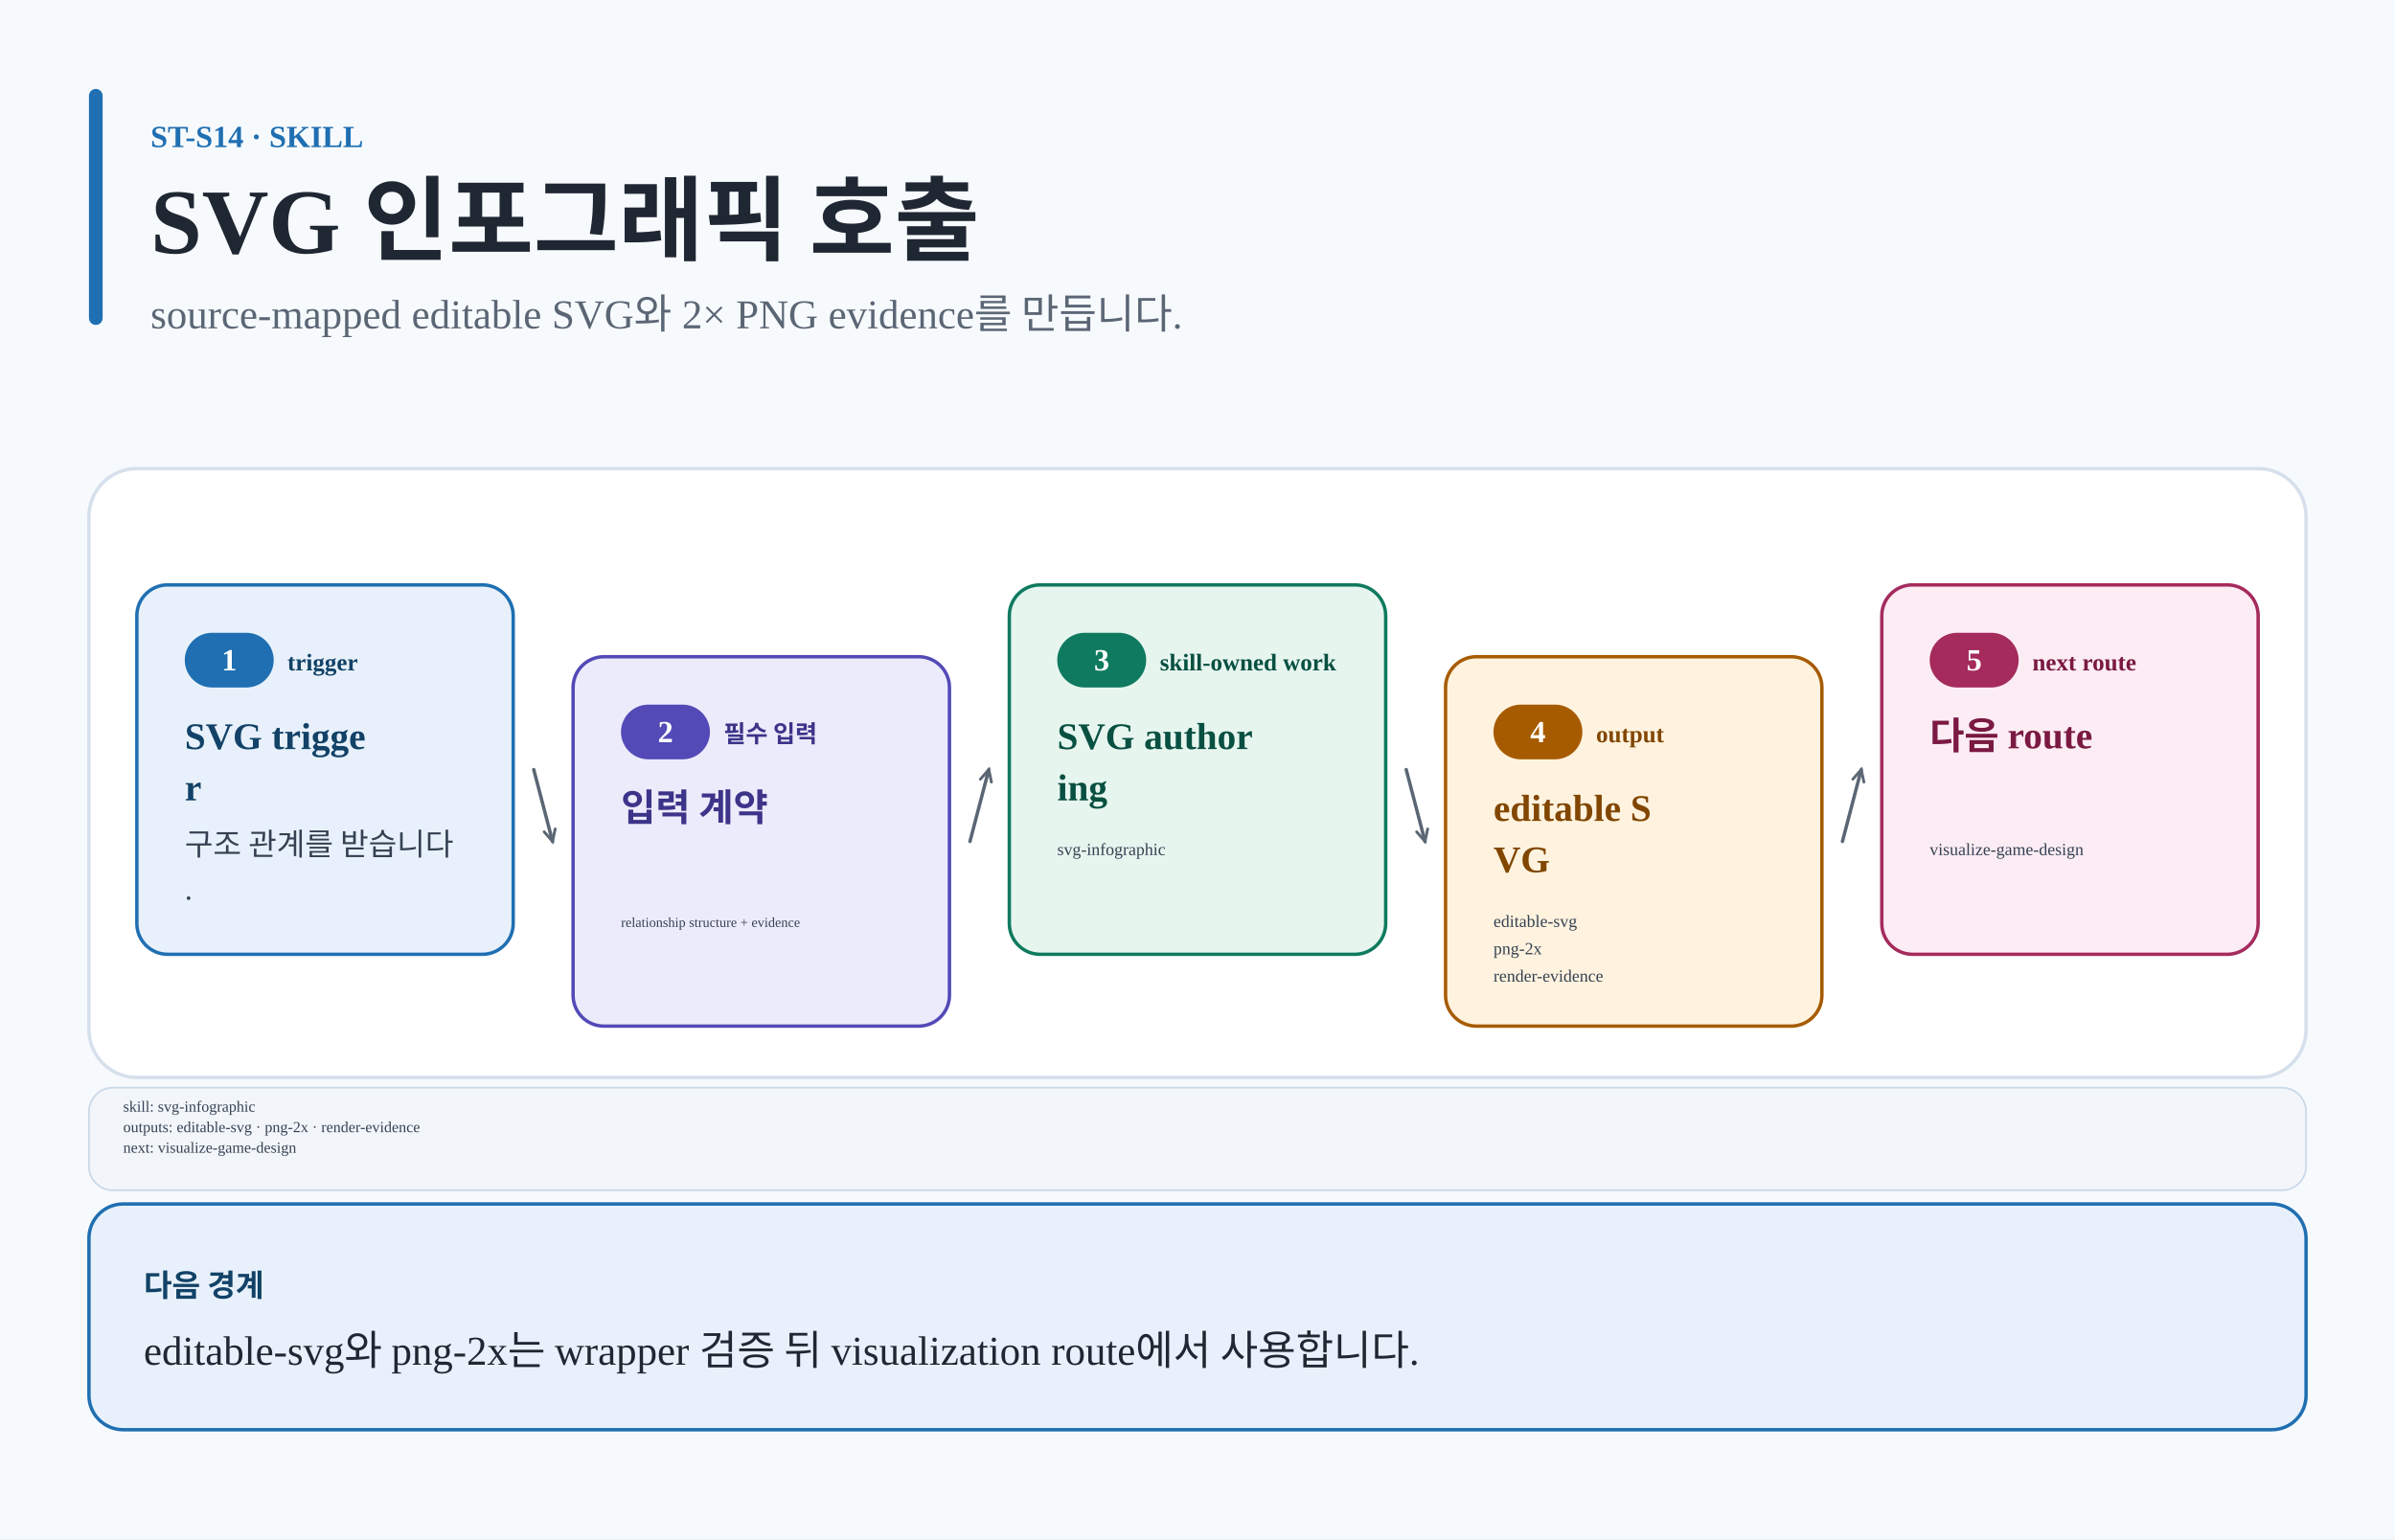
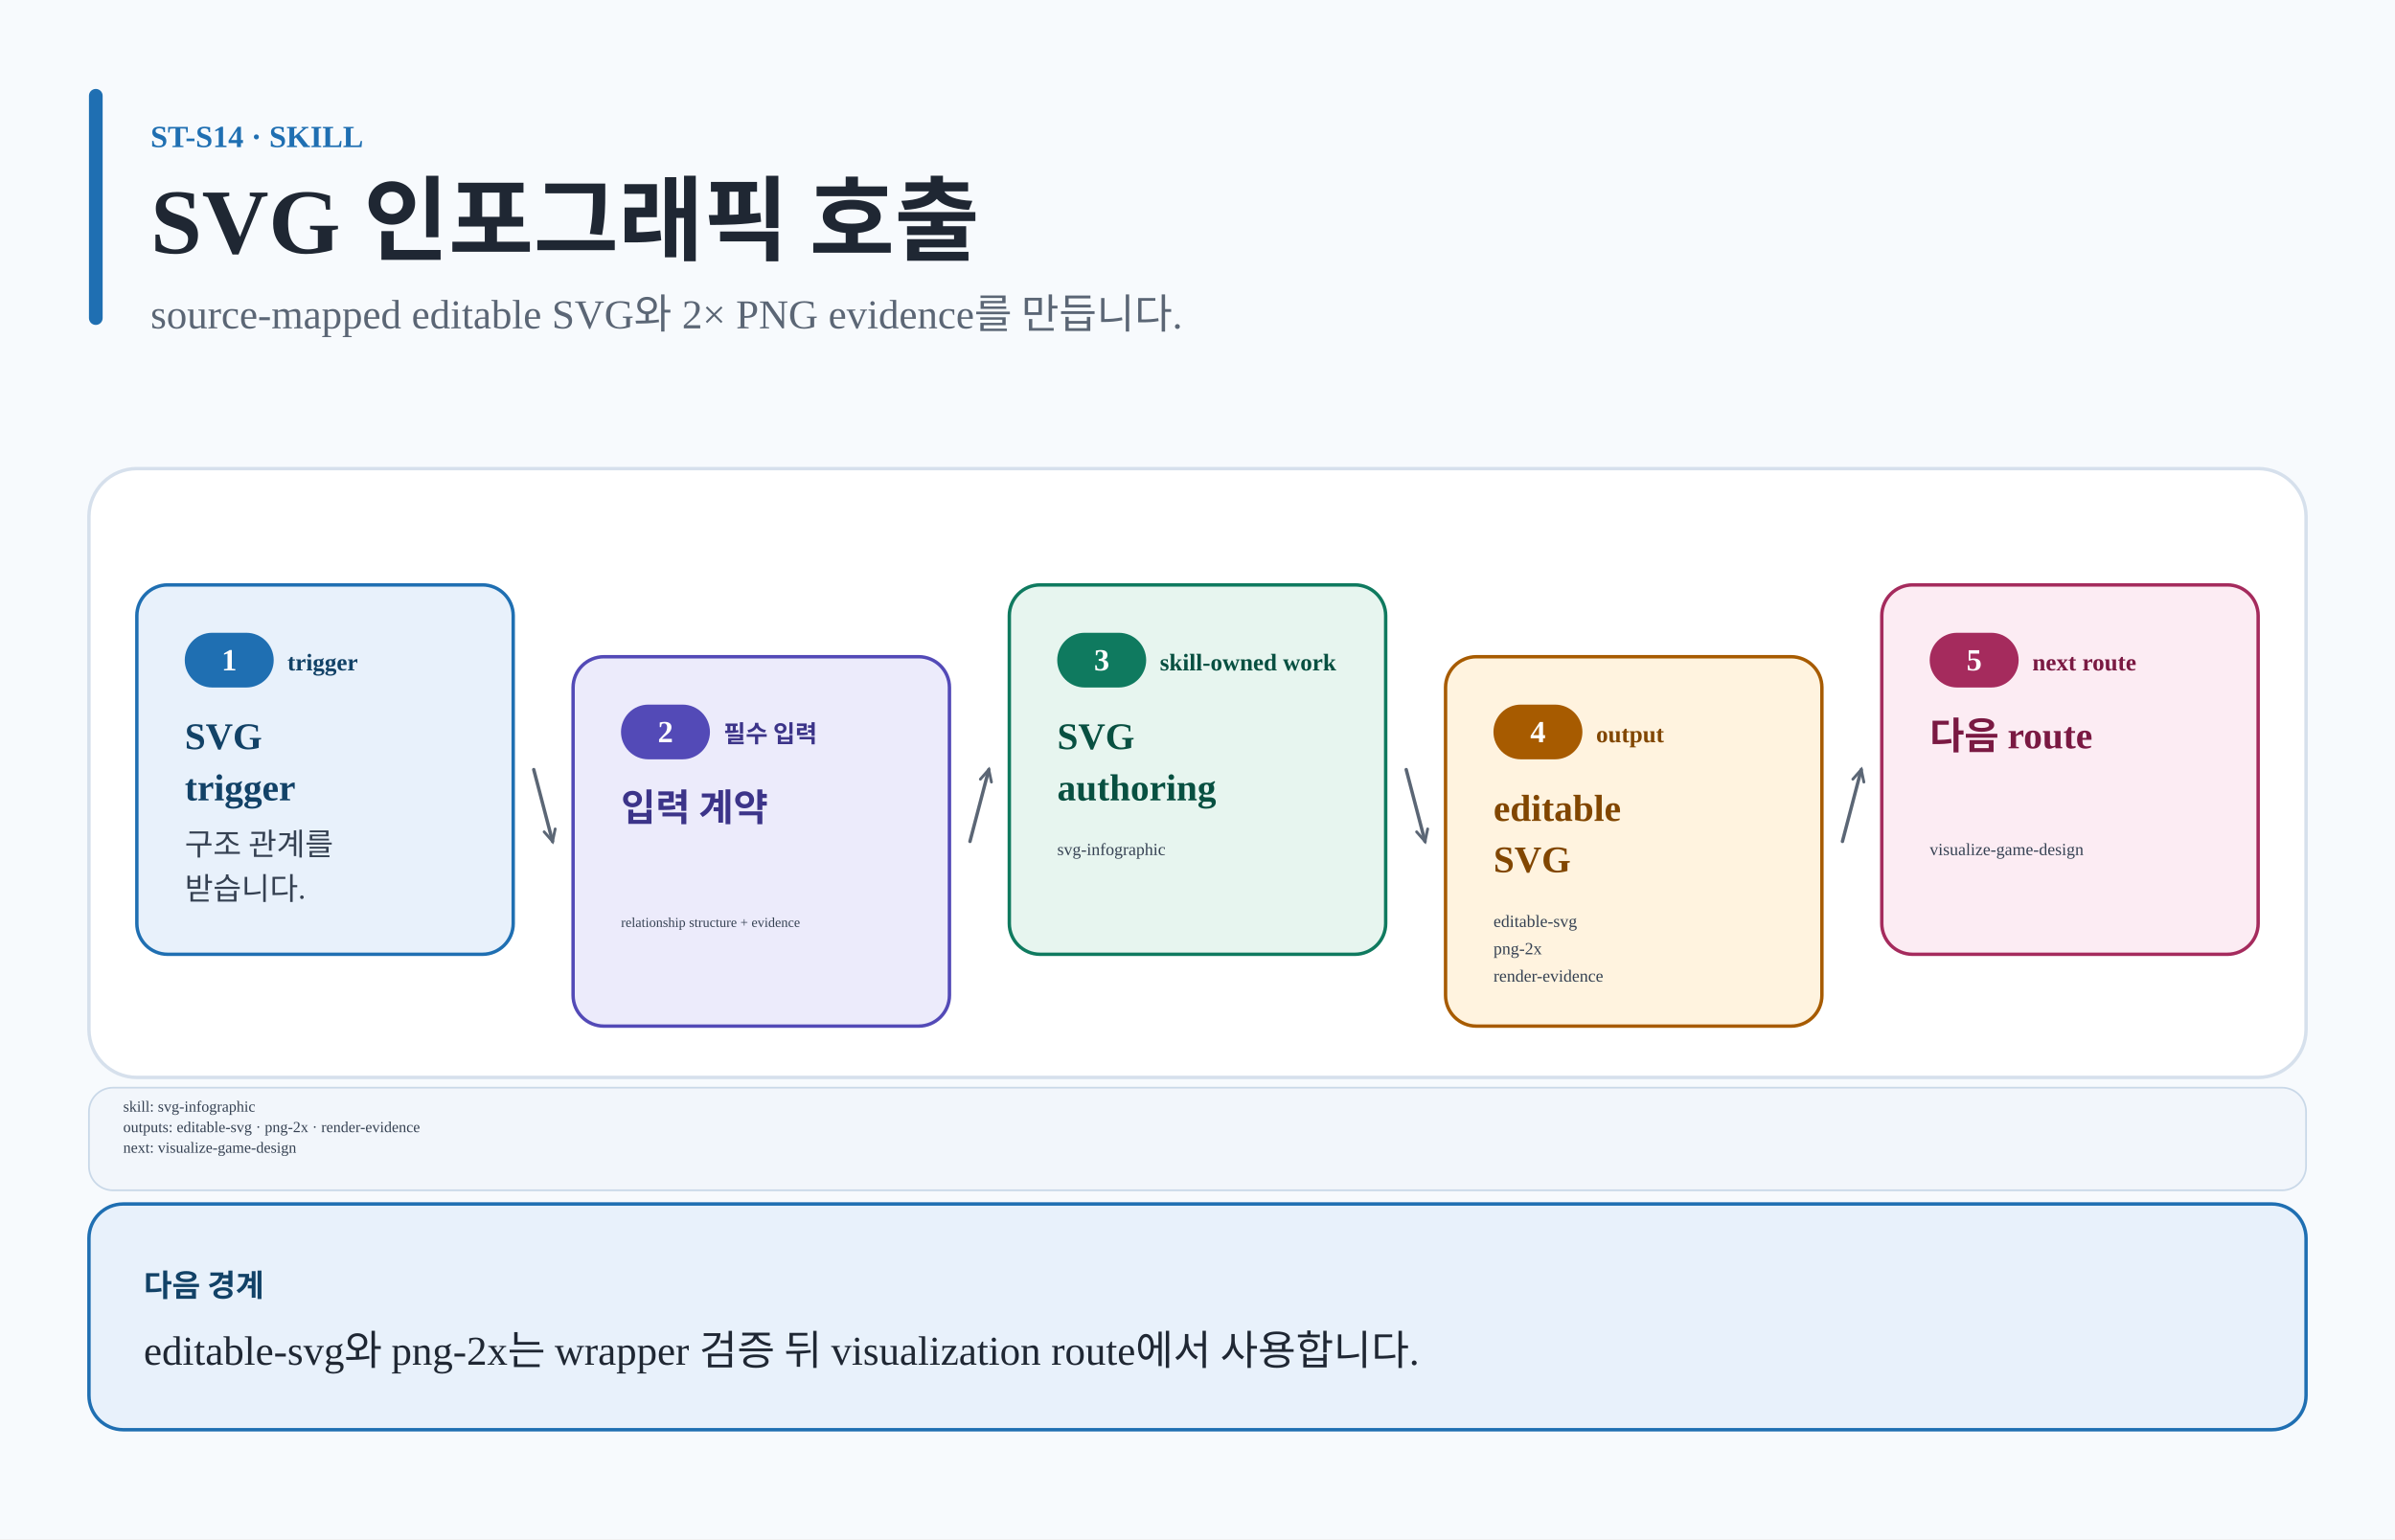
<svg xmlns="http://www.w3.org/2000/svg" viewBox="0 0 1400 900" width="1400" height="900" role="img" aria-label="SVG 인포그래픽 직접 호출 흐름">
  <defs>
    <marker id="open-arrow" viewBox="0 0 12 12" refX="10" refY="6" markerWidth="10" markerHeight="10" markerUnits="userSpaceOnUse" orient="auto">
      <path d="M 2 2 L 10 6 L 2 10" fill="none" stroke="#5B6675" stroke-width="2" stroke-linecap="round" />
    </marker>
  </defs>
  <rect width="1400" height="900" fill="#F7FAFD" />
  <rect x="52" y="52" width="8" height="138" rx="4" fill="#1F6FB2" />
  <text x="88" y="86" fill="#1F6FB2" font-size="18" font-weight="700">ST-S14 · SKILL</text>
  <text x="88" y="148" fill="#1F2733" font-size="54" font-weight="700">SVG 인포그래픽 호출</text>
  <text x="88" y="192" fill="#5B6675" font-size="24">source-mapped editable SVG와 2× PNG evidence를 만듭니다.</text>
  <rect x="52" y="274" width="1296" height="356" rx="28" fill="#FFFFFF" stroke="#D6E0EC" stroke-width="2" />
  <path d="M 312 450 L 323 492" fill="none" stroke="#5B6675" stroke-width="2" stroke-linecap="round" marker-end="url(#open-arrow)" />
  <path d="M 567 492 L 578 450" fill="none" stroke="#5B6675" stroke-width="2" stroke-linecap="round" marker-end="url(#open-arrow)" />
  <path d="M 822 450 L 833 492" fill="none" stroke="#5B6675" stroke-width="2" stroke-linecap="round" marker-end="url(#open-arrow)" />
  <path d="M 1077 492 L 1088 450" fill="none" stroke="#5B6675" stroke-width="2" stroke-linecap="round" marker-end="url(#open-arrow)" />
  <g aria-label="읽기 순서 1: SVG trigger">
    <rect x="80" y="342" width="220" height="216" rx="18" fill="#E8F1FB" stroke="#1F6FB2" stroke-width="2" />
    <rect x="108" y="370" width="52" height="32" rx="16" fill="#1F6FB2" />
    <text x="134" y="392" text-anchor="middle" fill="#FFFFFF" font-size="18" font-weight="700">1</text>
    <text x="168" y="392" fill="#124267" font-size="14" font-weight="700">trigger</text>
-     <text x="108" y="438" fill="#124267" font-size="22" font-weight="700">SVG trigge</text>
-     <text x="108" y="468" fill="#124267" font-size="22" font-weight="700">r</text>
-     <text x="108" y="500" fill="#354152" font-size="18" font-weight="400">구조 관계를 받습니다</text>
-     <text x="108" y="526" fill="#354152" font-size="18" font-weight="400">.</text>
+     <text x="108" y="438" fill="#124267" font-size="22" font-weight="700">SVG</text>
+     <text x="108" y="468" fill="#124267" font-size="22" font-weight="700">trigger</text>
+     <text x="108" y="500" fill="#354152" font-size="18" font-weight="400">구조 관계를</text>
+     <text x="108" y="526" fill="#354152" font-size="18" font-weight="400">받습니다.</text>
  </g>
  <g aria-label="읽기 순서 2: 입력 계약">
    <rect x="335" y="384" width="220" height="216" rx="18" fill="#ECEBFB" stroke="#534AB7" stroke-width="2" />
    <rect x="363" y="412" width="52" height="32" rx="16" fill="#534AB7" />
    <text x="389" y="434" text-anchor="middle" fill="#FFFFFF" font-size="18" font-weight="700">2</text>
    <text x="423" y="434" fill="#3C3489" font-size="14" font-weight="700">필수 입력</text>
    <text x="363" y="480" fill="#3C3489" font-size="22" font-weight="700">입력 계약</text>
    <text x="363" y="542" fill="#354152" font-size="8" textLength="164" lengthAdjust="spacingAndGlyphs">relationship structure + evidence</text>
  </g>
  <g aria-label="읽기 순서 3: SVG authoring">
    <rect x="590" y="342" width="220" height="216" rx="18" fill="#E7F5EF" stroke="#0F7A5F" stroke-width="2" />
    <rect x="618" y="370" width="52" height="32" rx="16" fill="#0F7A5F" />
    <text x="644" y="392" text-anchor="middle" fill="#FFFFFF" font-size="18" font-weight="700">3</text>
    <text x="678" y="392" fill="#085041" font-size="14" font-weight="700">skill-owned work</text>
-     <text x="618" y="438" fill="#085041" font-size="22" font-weight="700">SVG author</text>
-     <text x="618" y="468" fill="#085041" font-size="22" font-weight="700">ing</text>
+     <text x="618" y="438" fill="#085041" font-size="22" font-weight="700">SVG</text>
+     <text x="618" y="468" fill="#085041" font-size="22" font-weight="700">authoring</text>
    <text x="618" y="500" fill="#354152" font-size="10" textLength="164" lengthAdjust="spacingAndGlyphs">svg-infographic</text>
  </g>
  <g aria-label="읽기 순서 4: editable SVG">
    <rect x="845" y="384" width="220" height="216" rx="18" fill="#FFF3DF" stroke="#A75B00" stroke-width="2" />
    <rect x="873" y="412" width="52" height="32" rx="16" fill="#A75B00" />
    <text x="899" y="434" text-anchor="middle" fill="#FFFFFF" font-size="18" font-weight="700">4</text>
    <text x="933" y="434" fill="#814600" font-size="14" font-weight="700">output</text>
-     <text x="873" y="480" fill="#814600" font-size="22" font-weight="700">editable S</text>
-     <text x="873" y="510" fill="#814600" font-size="22" font-weight="700">VG</text>
+     <text x="873" y="480" fill="#814600" font-size="22" font-weight="700">editable</text>
+     <text x="873" y="510" fill="#814600" font-size="22" font-weight="700">SVG</text>
    <text x="873" y="542" fill="#354152" font-size="10" textLength="164" lengthAdjust="spacingAndGlyphs">editable-svg</text>
    <text x="873" y="558" fill="#354152" font-size="10" textLength="164" lengthAdjust="spacingAndGlyphs">png-2x</text>
    <text x="873" y="574" fill="#354152" font-size="10" textLength="164" lengthAdjust="spacingAndGlyphs">render-evidence</text>
  </g>
  <g aria-label="읽기 순서 5: 다음 route">
    <rect x="1100" y="342" width="220" height="216" rx="18" fill="#FCECF3" stroke="#A52B5D" stroke-width="2" />
    <rect x="1128" y="370" width="52" height="32" rx="16" fill="#A52B5D" />
    <text x="1154" y="392" text-anchor="middle" fill="#FFFFFF" font-size="18" font-weight="700">5</text>
    <text x="1188" y="392" fill="#7A1942" font-size="14" font-weight="700">next route</text>
    <text x="1128" y="438" fill="#7A1942" font-size="22" font-weight="700">다음 route</text>
    <text x="1128" y="500" fill="#354152" font-size="10" textLength="164" lengthAdjust="spacingAndGlyphs">visualize-game-design</text>
  </g>
  <rect x="52" y="636" width="1296" height="60" rx="14" fill="#F2F6FB" stroke="#C9D8E8" stroke-width="1" />
  <text x="72" y="650" fill="#354152" font-size="9">skill: svg-infographic</text>
  <text x="72" y="662" fill="#354152" font-size="9">outputs: editable-svg · png-2x · render-evidence</text>
  <text x="72" y="674" fill="#354152" font-size="9">next: visualize-game-design</text>
  <rect x="52" y="704" width="1296" height="132" rx="20" fill="#E8F1FB" stroke="#1F6FB2" stroke-width="2" />
  <text x="84" y="758" fill="#124267" font-size="18" font-weight="700">다음 경계</text>
  <text x="84" y="798" fill="#1F2733" font-size="24">editable-svg와 png-2x는 wrapper 검증 뒤 visualization route에서 사용합니다.</text>
</svg>
